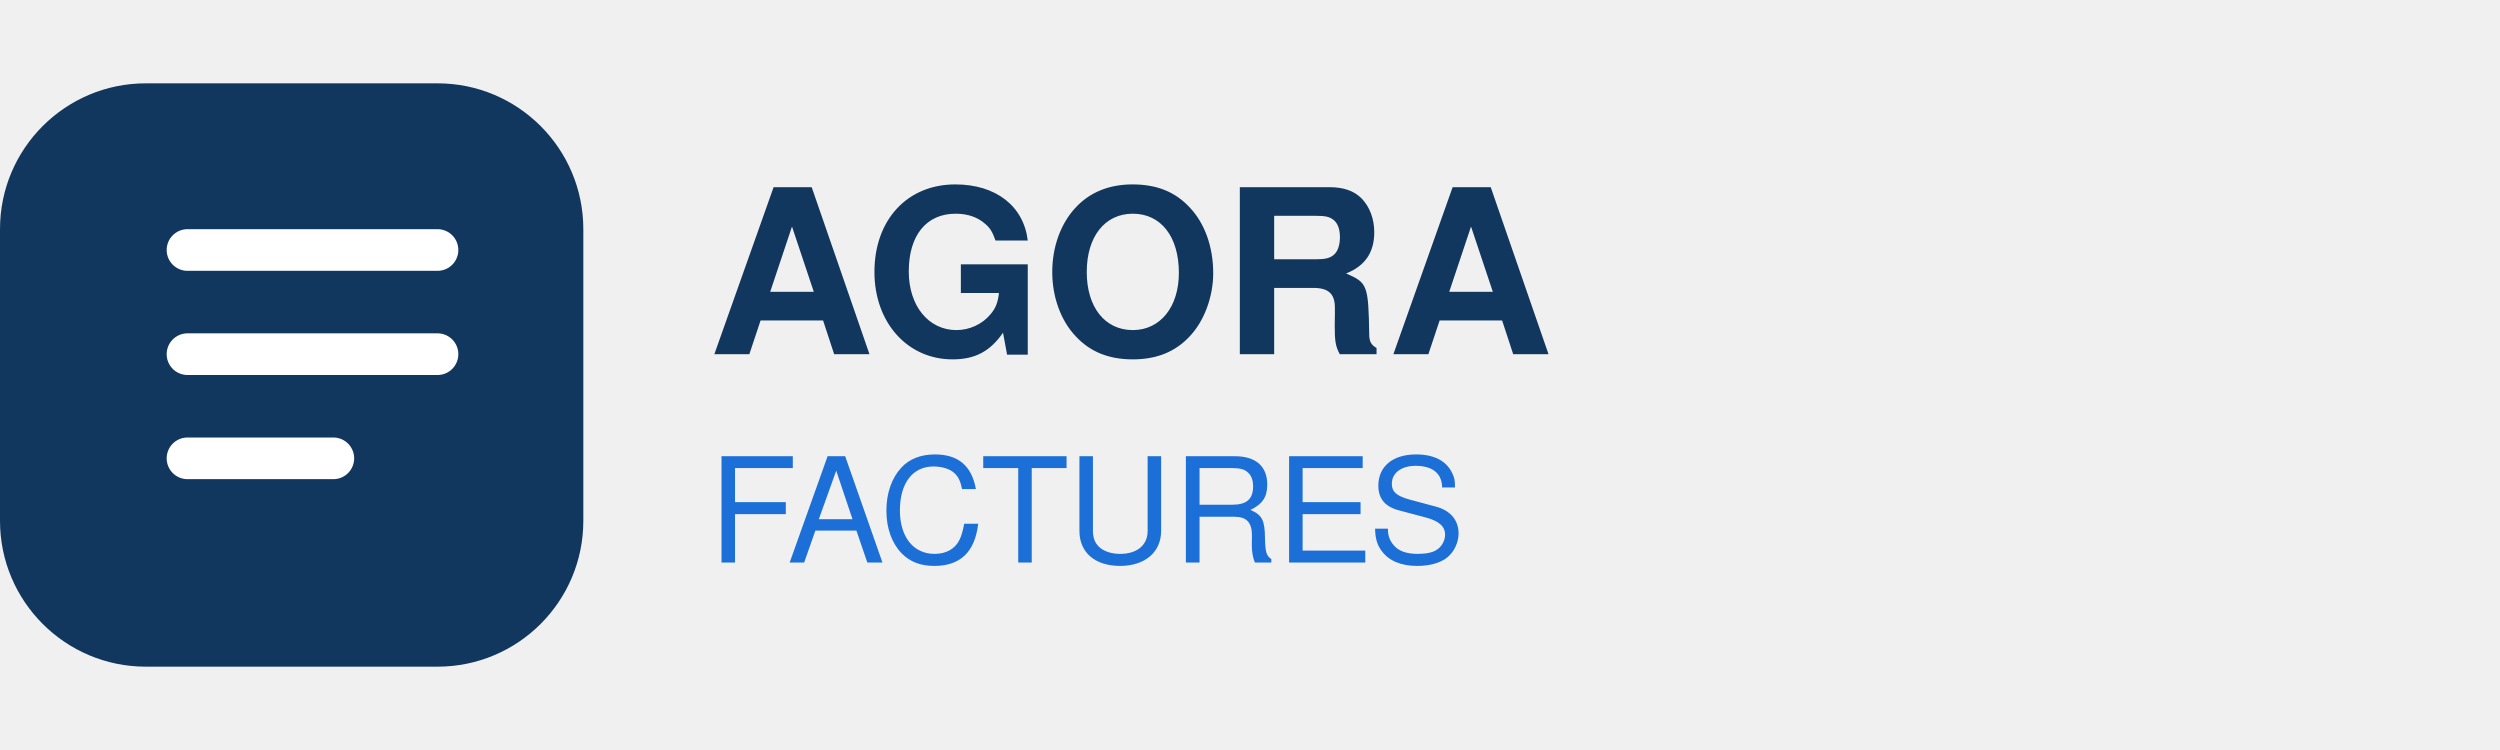
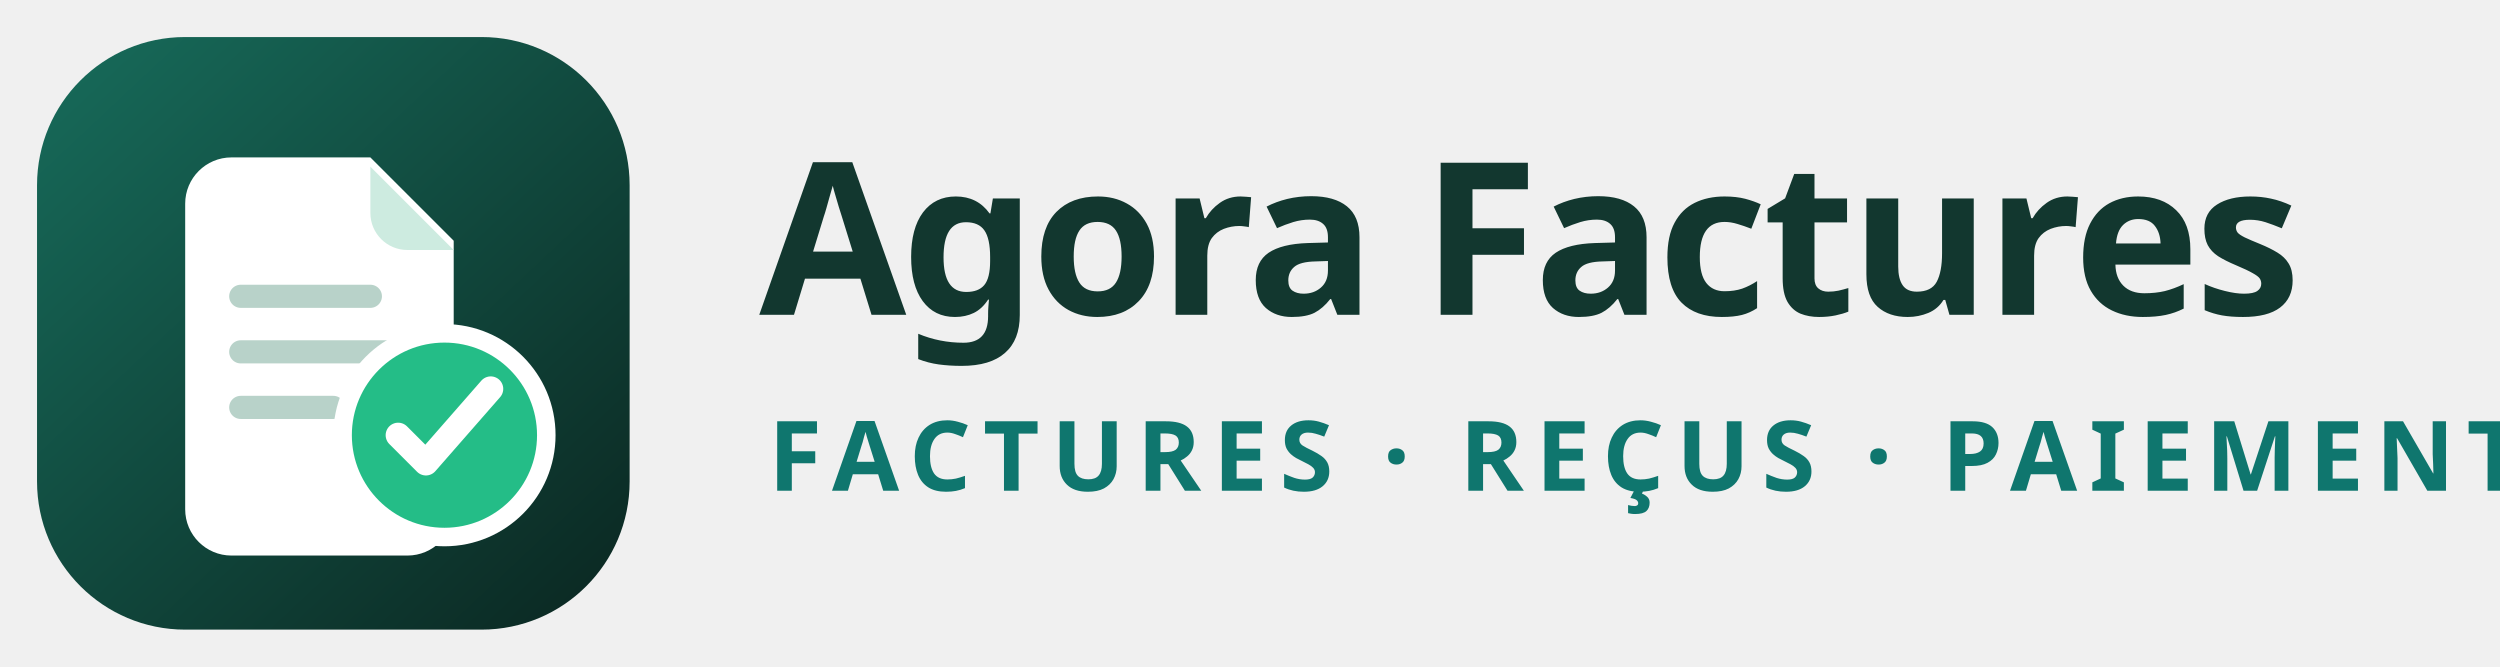
- <svg xmlns="http://www.w3.org/2000/svg" viewBox="0 0 240 72" width="240" height="72" role="img" aria-label="Agora Factures">
-   <rect x="0" y="8" width="56" height="56" rx="14" fill="#12375f" />
-   <path d="M18 24 h24 M18 34 h24 M18 44 h14" stroke="#ffffff" stroke-width="4" stroke-linecap="round" />
-   <text x="68" y="34" font-family="Segoe UI, Helvetica, Arial, sans-serif" font-size="22" font-weight="700" fill="#12375f">AGORA</text>
-   <text x="68" y="54" font-family="Segoe UI, Helvetica, Arial, sans-serif" font-size="14" font-weight="500" fill="#1d6fd8">FACTURES</text>
+ <svg xmlns="http://www.w3.org/2000/svg" viewBox="0 0 270 72" width="270" height="72" role="img" aria-labelledby="titre description">
+   <defs>
+     <linearGradient id="fond" x1="4" y1="4" x2="64" y2="68" gradientUnits="userSpaceOnUse">
+       <stop stop-color="#176c5b" />
+       <stop offset="1" stop-color="#0b2822" />
+     </linearGradient>
+   </defs>
+   <rect x="4" y="4" width="64" height="64" rx="16" fill="url(#fond)" />
+   <path d="M20 22a5 5 0 0 1 5-5h15l9 9v29a5 5 0 0 1-5 5H25a5 5 0 0 1-5-5V22Z" fill="#fff" />
+   <path d="M40 17v6a4 4 0 0 0 4 4h5l-9-9Z" fill="#cdebe0" />
+   <path d="M26 32h14M26 38h16M26 44h10" stroke="#b8d2c9" stroke-width="2.5" stroke-linecap="round" />
+   <circle cx="48" cy="47" r="11" fill="#24bd87" stroke="#fff" stroke-width="2" />
+   <path d="m43 47 3 3 7-8" fill="none" stroke="#fff" stroke-width="2.7" stroke-linecap="round" stroke-linejoin="round" />
+   <text x="82" y="34" font-family="Segoe UI, system-ui, sans-serif" font-size="23" font-weight="750" letter-spacing="-.5" fill="#12372f">Agora Factures</text>
+   <text x="83" y="53" font-family="Segoe UI, system-ui, sans-serif" font-size="10.5" font-weight="650" letter-spacing="1.3" fill="#0f766e">FACTURES · REÇUS · PAIEMENTS</text>
</svg>
